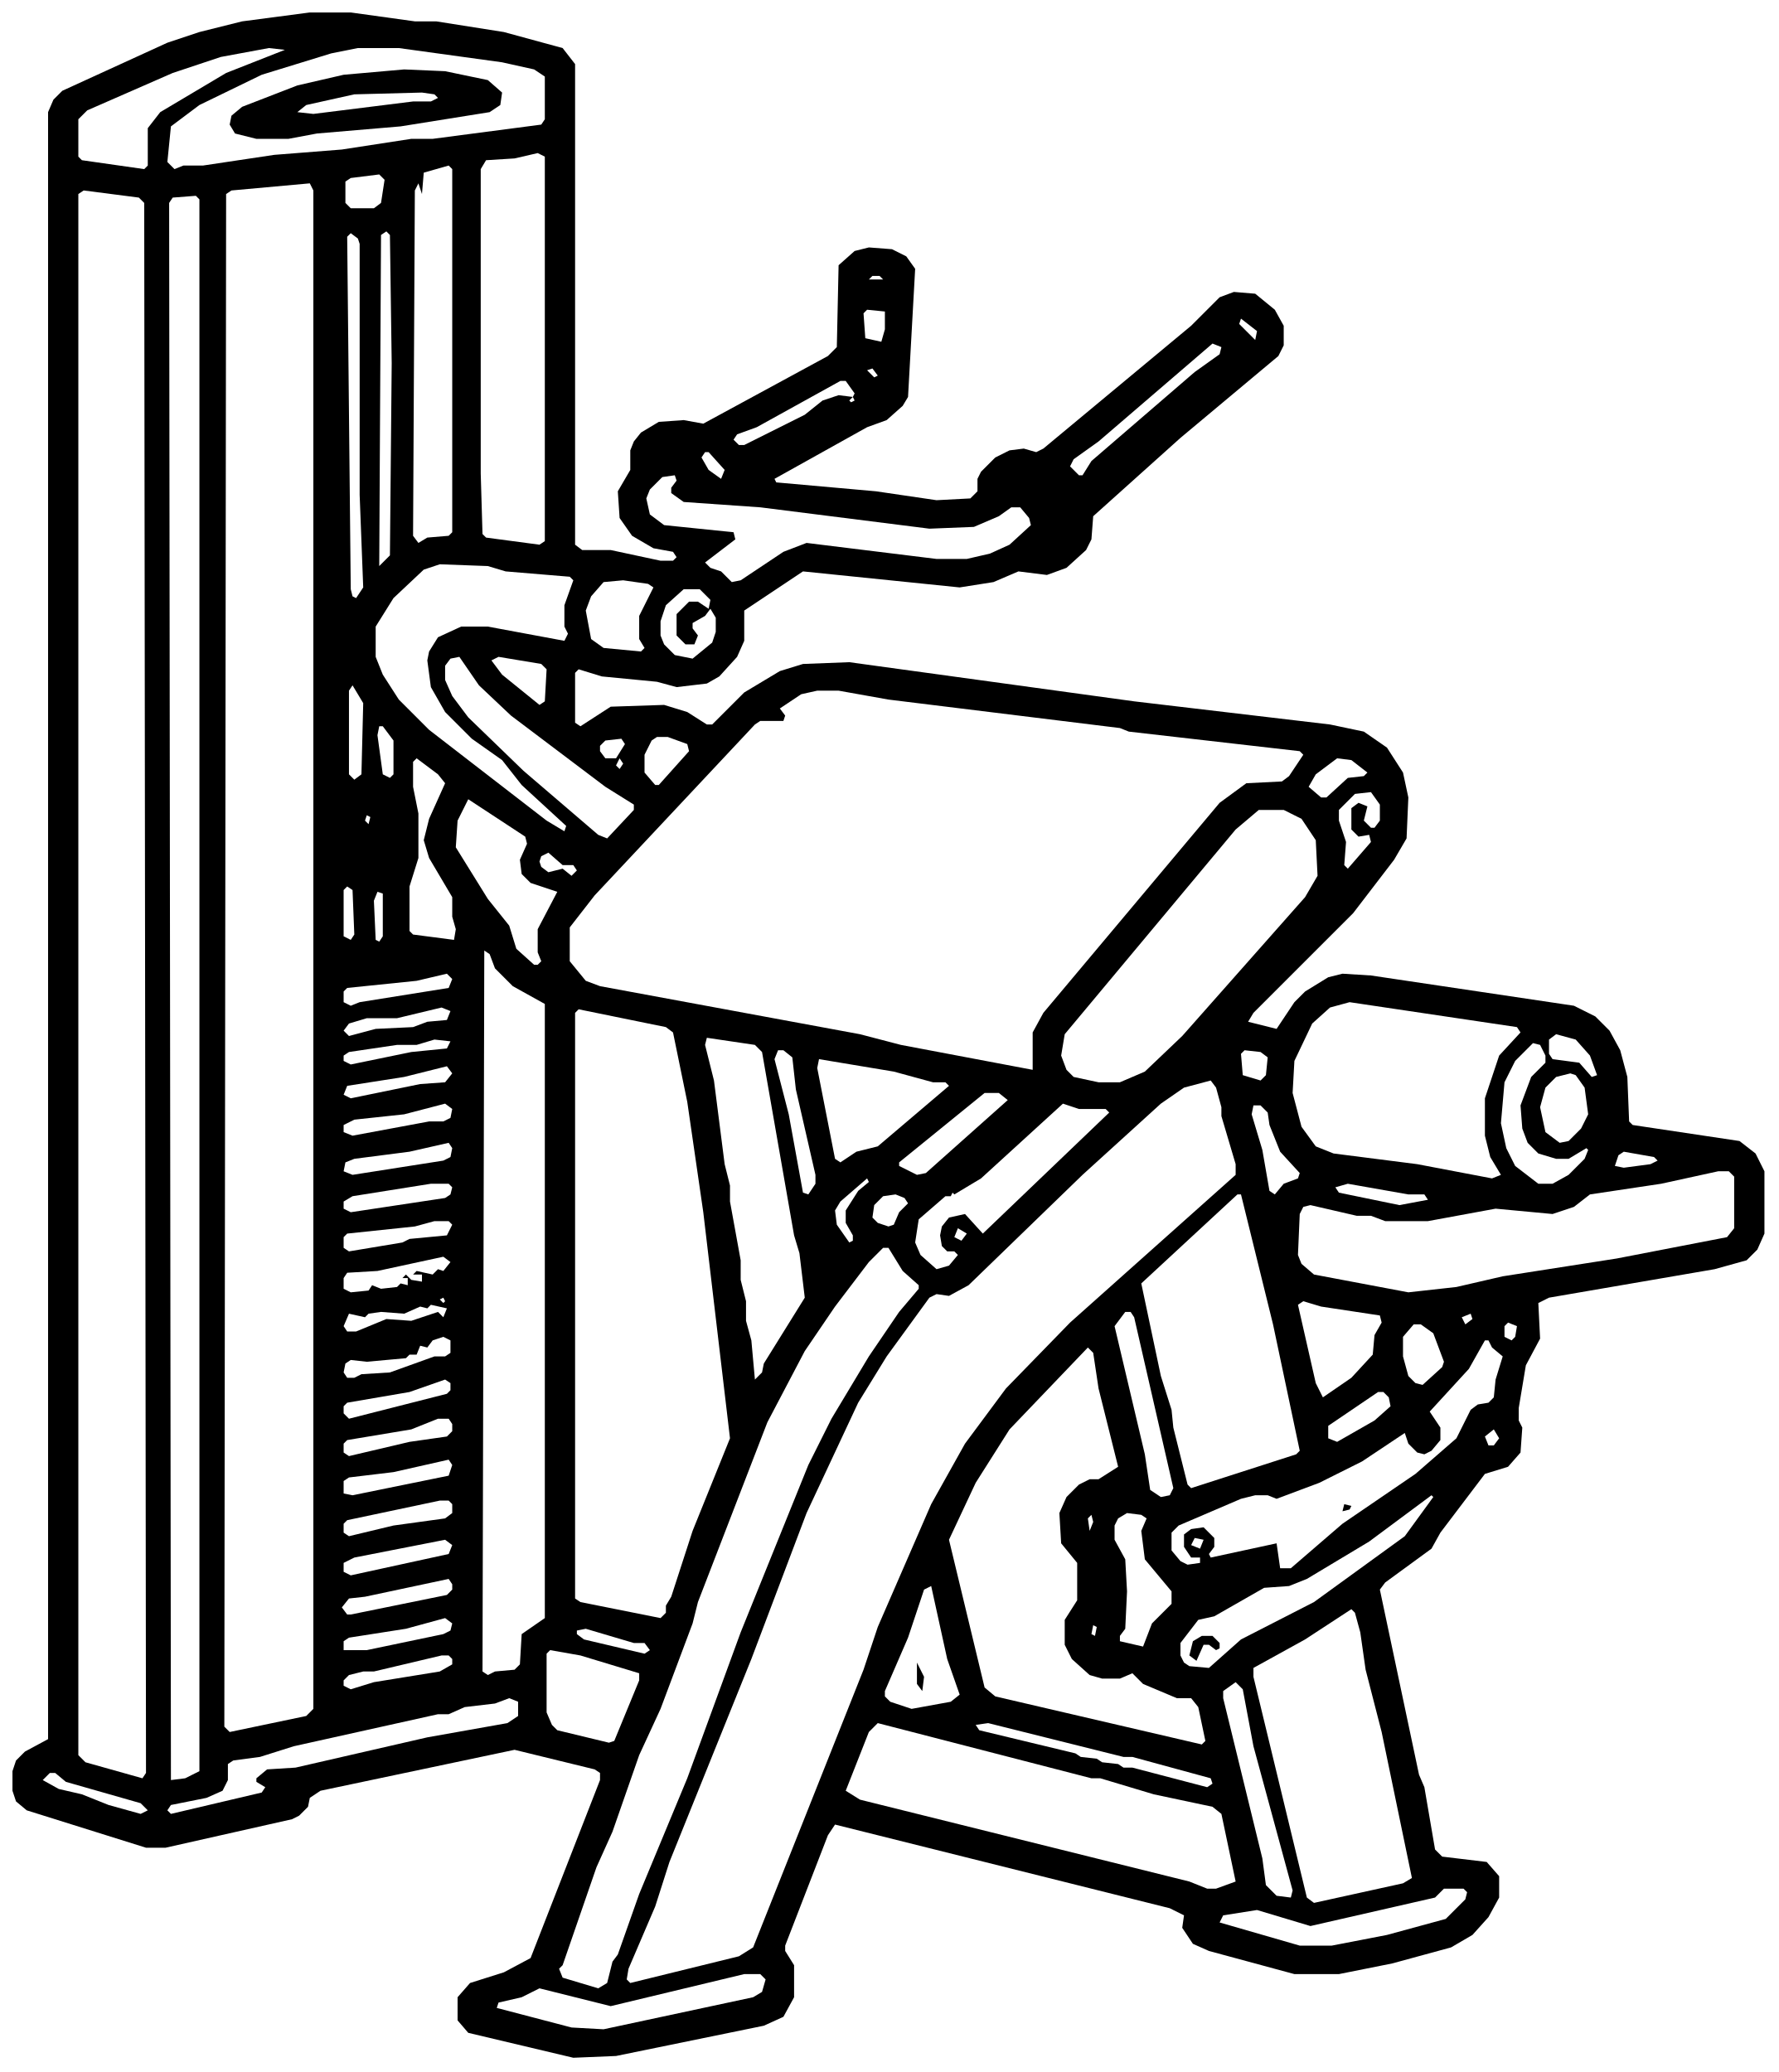
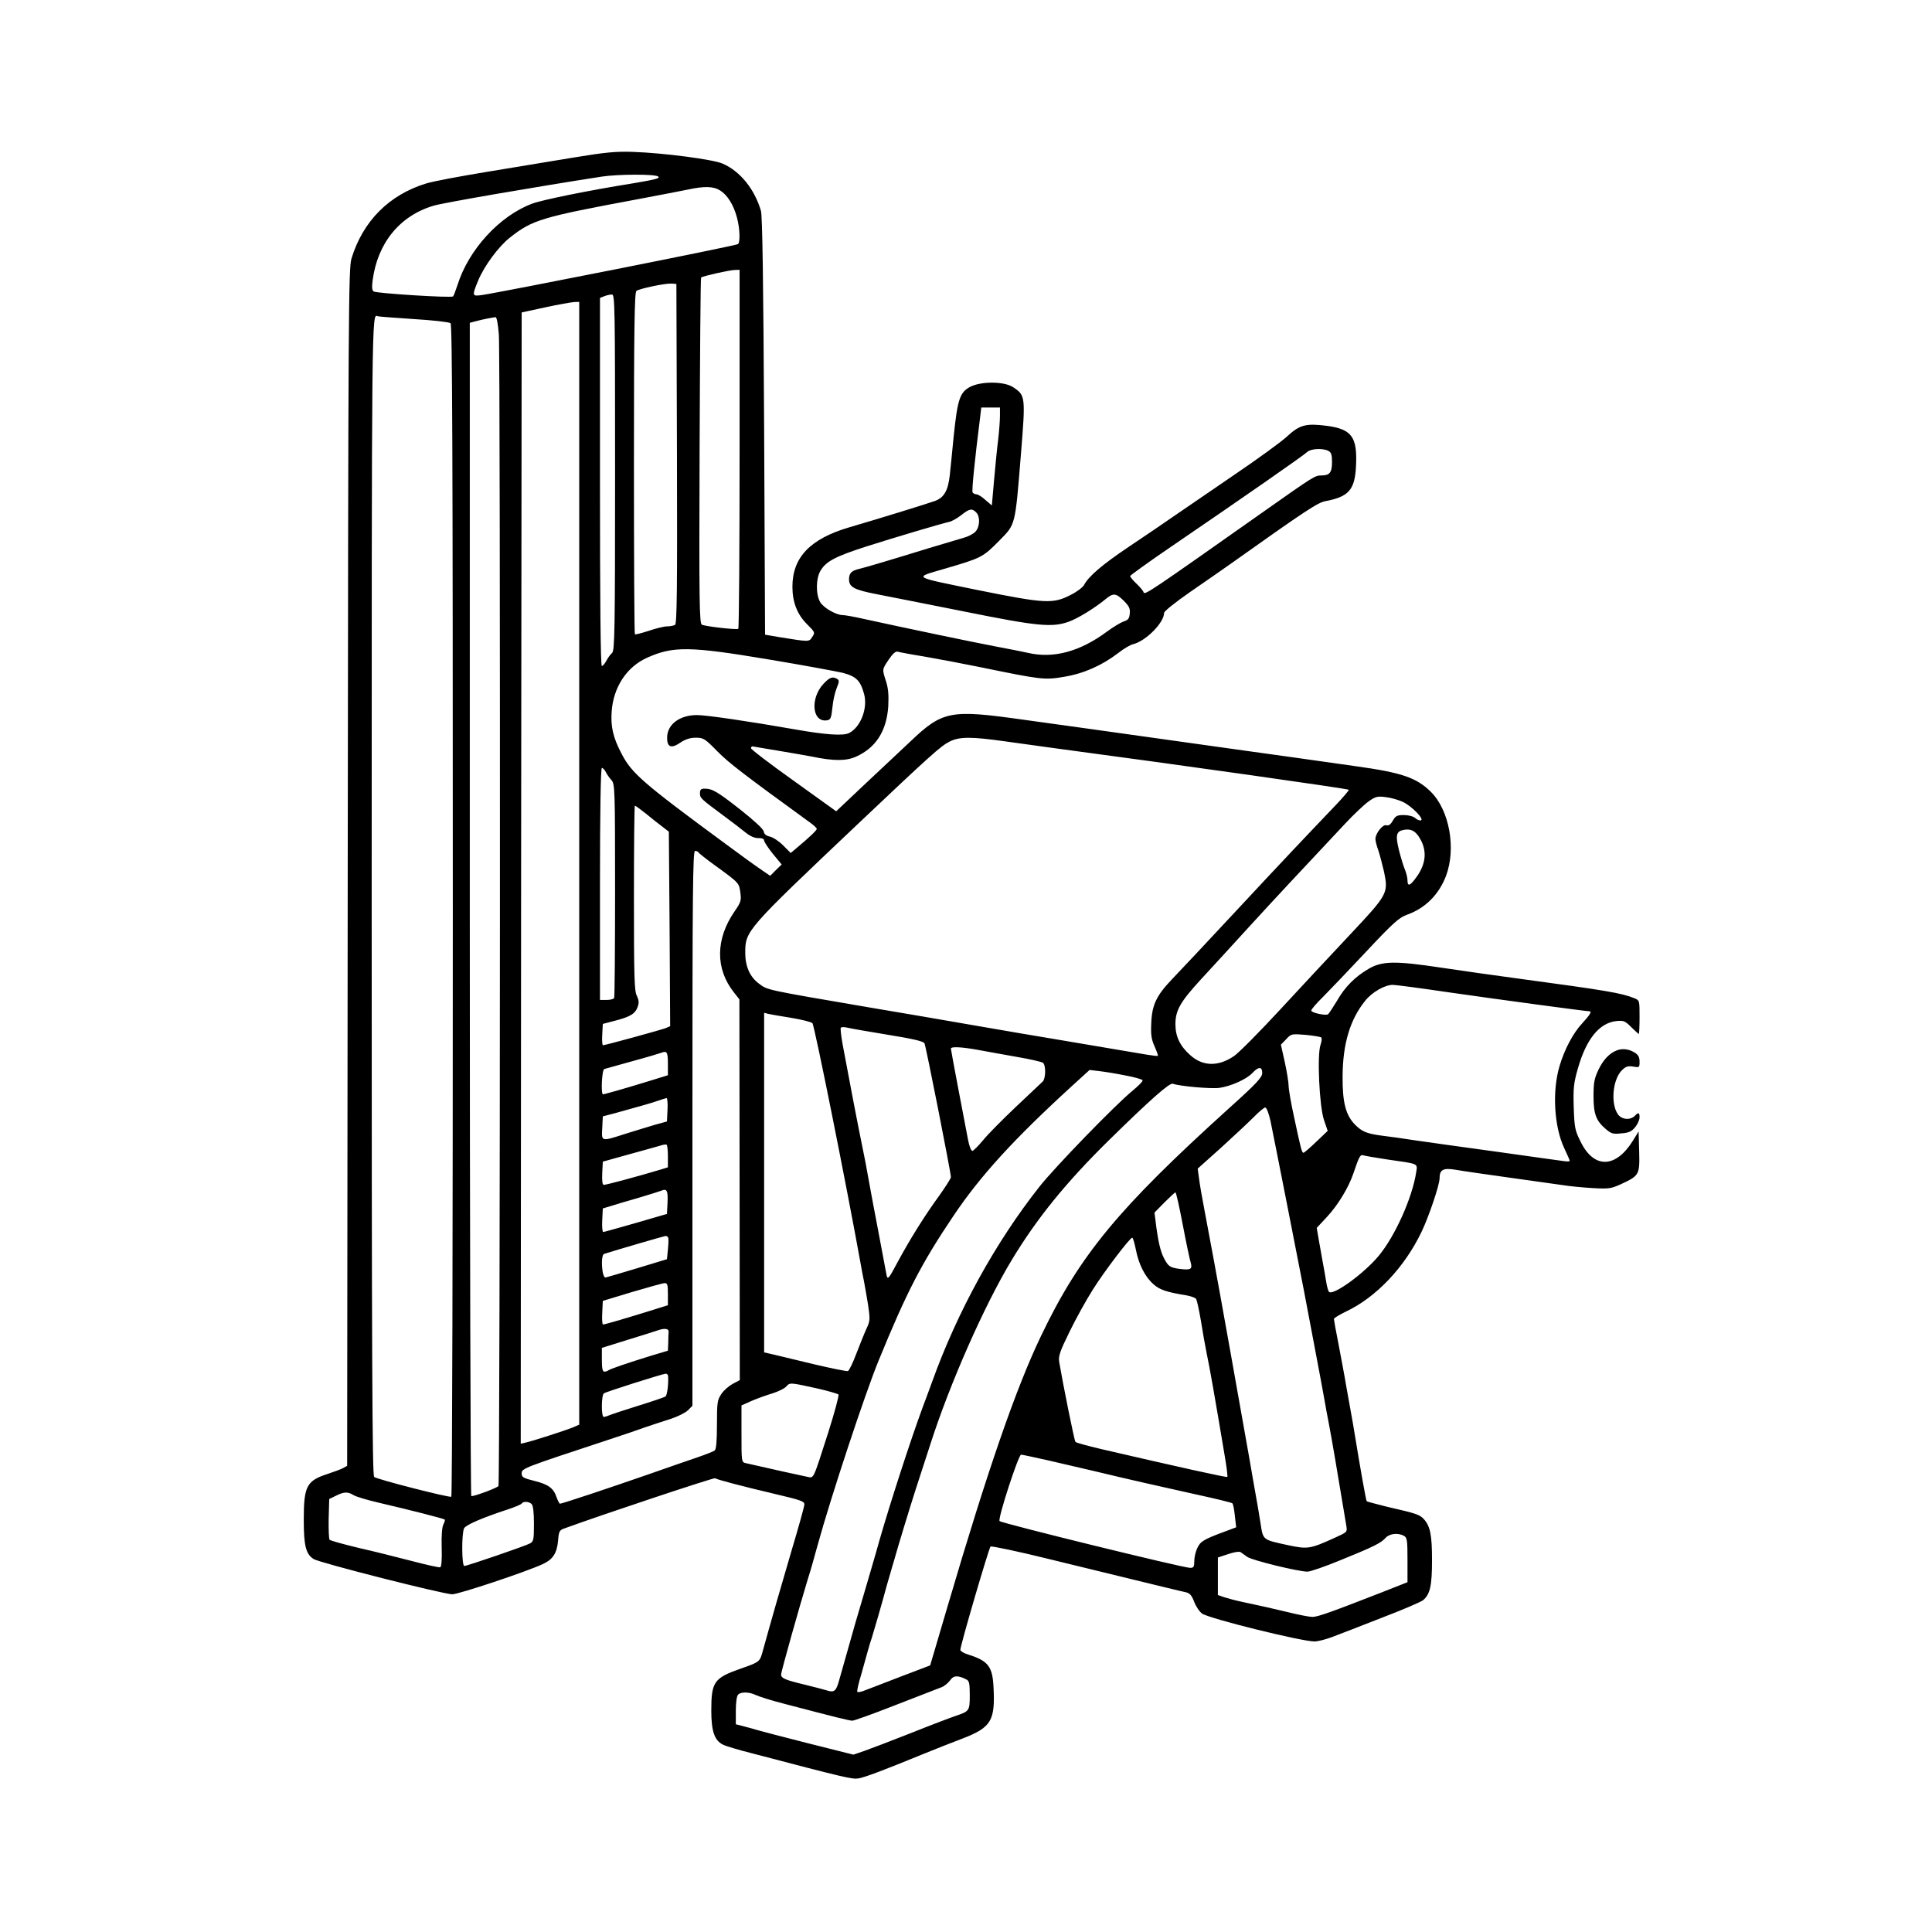
- <svg xmlns="http://www.w3.org/2000/svg" viewBox="0 0 999 1164" role="img" aria-label="Трицепс-машина">
-   <path fill="currentColor" fill-rule="evenodd" d="M35 51L30 56L27 63L27 977L14 984L9 989L7 995L7 1006L9 1012L15 1017L82 1038L93 1038L164 1022L168 1020L173 1015L174 1010L180 1006L289 983L334 994L337 996L337 1000L298 1100L283 1108L264 1114L257 1122L257 1135L263 1142L322 1156L346 1155L429 1138L440 1133L446 1122L446 1104L441 1096L441 1093L465 1031L469 1025L657 1072L665 1076L664 1083L670 1092L679 1096L727 1109L752 1109L782 1103L815 1094L827 1087L836 1077L842 1066L842 1054L835 1046L810 1043L806 1039L800 1004L797 997L775 893L778 889L804 870L809 861L834 828L847 824L854 816L855 802L853 798L853 791L857 767L865 752L864 732L870 729L963 713L981 708L987 702L991 693L991 658L986 648L977 641L917 632L915 630L914 605L910 590L904 579L896 571L884 565L770 548L754 547L746 549L733 557L727 563L717 578L701 574L704 569L760 513L783 483L790 471L791 448L788 434L779 420L766 411L747 407L637 394L477 372L451 373L438 377L418 389L400 407L397 407L386 400L373 396L343 397L326 408L323 406L323 378L325 376L338 380L369 383L380 386L397 384L404 380L414 369L418 360L418 343L451 321L539 330L558 327L572 321L588 323L599 319L610 309L613 303L614 290L663 246L718 200L721 194L721 183L716 174L705 165L693 164L685 167L669 183L586 252L582 254L575 252L567 253L559 257L551 265L549 269L549 276L545 280L526 281L492 276L436 271L435 269L487 240L498 236L507 228L510 223L514 151L509 144L501 140L488 139L480 141L471 149L470 195L465 200L395 238L384 236L370 237L360 243L356 248L354 253L354 264L347 276L348 291L355 301L367 308L378 310L380 313L378 315L371 315L343 309L327 309L323 306L323 36L316 27L283 18L245 12L233 12L197 7L174 7L136 12L112 18L94 24Z M430 1112L428 1119L423 1122L339 1140L321 1139L279 1128L280 1125L293 1122L303 1117L343 1127L418 1109L427 1109Z M824 1063L823 1067L812 1078L779 1087L748 1093L730 1093L685 1080L687 1076L706 1073L736 1082L806 1066L811 1061L822 1061Z M24 1000L28 996L31 996L37 1001L79 1013L83 1017L79 1019L61 1014L46 1008L33 1005Z M548 969L555 968L631 987L636 987L680 999L681 1002L678 1004L636 993L631 993L628 991L619 990L616 988L607 987L604 985L550 972Z M475 1006L488 973L493 968L613 999L618 999L648 1008L681 1015L686 1019L694 1057L683 1061L678 1061L668 1057L483 1011Z M291 956L291 964L285 968L240 976L166 993L150 994L144 999L144 1001L149 1004L147 1007L96 1019L94 1017L96 1014L116 1010L125 1006L128 1000L128 991L131 989L146 987L165 981L246 963L252 963L261 959L278 957L286 954Z M694 945L698 949L704 981L726 1062L725 1066L717 1065L711 1059L709 1044L687 954L687 950Z M254 932L254 935L247 939L210 945L197 949L193 947L193 944L196 941L204 939L210 939L248 930L252 930Z M309 927L326 930L359 940L359 944L345 978L342 979L313 972L310 969L307 962L307 929Z M324 916L329 915L356 923L362 923L365 927L362 929L328 921L324 918Z M614 913L616 914L615 919L613 918Z M254 912L253 916L249 918L206 927L193 927L193 922L196 920L228 915L250 909Z M759 904L761 906L764 917L767 938L776 973L793 1055L788 1058L738 1069L734 1066L704 942L704 937L733 921Z M523 891L532 932L539 952L534 956L512 960L500 956L497 953L497 950L510 920L519 893Z M515 934L515 946L518 950L519 942Z M254 890L254 893L251 896L197 907L195 907L192 903L196 898L205 897L252 887Z M254 868L252 873L197 885L193 883L193 878L199 875L250 865Z M671 864L676 865L674 870L669 868Z M613 851L614 855L612 860L611 853Z M633 850L641 851L644 853L641 860L643 876L658 894L658 901L647 912L642 925L629 922L629 919L632 915L633 894L632 876L626 865L626 857L628 853Z M254 845L254 850L250 853L221 857L196 863L193 861L193 856L195 854L247 843L252 843Z M805 841L789 863L738 900L697 921L679 937L668 936L665 934L663 930L663 923L673 910L682 908L710 892L724 891L734 887L769 866L804 840Z M685 923L681 919L675 919L670 922L668 930L672 933L676 924L679 924L683 927L685 926Z M254 823L252 829L198 840L193 839L193 832L196 830L221 827L252 820Z M839 803L842 808L839 812L836 812L834 807Z M254 800L254 804L251 807L230 810L196 818L193 816L193 811L195 809L231 803L246 797L252 797Z M780 785L781 790L772 798L751 810L746 808L746 801L774 782L777 782Z M253 777L253 781L251 783L196 797L193 794L193 790L195 788L230 782L250 775Z M611 757L614 760L617 780L628 824L617 831L612 831L606 834L599 841L595 850L596 867L605 878L605 899L598 910L598 924L602 932L612 941L619 943L629 943L636 940L642 946L661 954L669 954L673 959L677 978L675 980L559 953L553 948L533 865L548 833L567 803Z M844 762L840 775L839 785L836 788L830 789L826 792L818 808L795 828L754 856L725 881L719 881L717 867L680 875L679 873L682 869L682 864L676 858L669 859L665 862L665 869L669 875L674 875L674 878L667 879L663 877L658 871L658 861L662 857L697 842L705 840L712 840L717 842L741 833L765 821L789 805L791 811L796 816L800 817L804 815L809 809L809 802L803 793L825 769L834 753L836 753L838 757Z M754 849L758 848L759 846L755 845Z M253 753L253 760L250 762L244 762L219 771L203 772L199 774L195 774L193 771L194 766L197 764L206 765L228 763L230 761L234 761L236 756L240 757L243 753L249 751Z M794 744L798 744L805 749L811 765L810 768L799 778L795 777L791 773L788 762L788 751Z M847 743L852 745L851 751L849 753L845 751L845 745Z M826 738L827 741L823 744L821 740Z M632 737L635 737L637 740L659 836L657 840L652 841L646 837L643 817L626 745Z M251 735L249 740L246 737L231 742L217 741L200 748L195 748L193 745L196 738L205 740L207 738L214 737L227 738L236 734L240 735L242 733Z M775 739L776 743L772 750L771 761L759 774L743 785L739 777L729 733L732 731L742 734Z M247 730L249 729L250 731L249 732Z M253 709L249 714L246 713L243 716L234 714L232 716L237 716L237 720L231 719L228 716L226 718L220 718L229 718L229 722L225 721L223 723L214 724L209 722L207 725L197 726L193 724L193 718L195 715L212 714L249 706Z M499 701L507 714L516 722L516 724L505 737L488 762L467 797L454 823L416 917L386 999L359 1064L347 1098L344 1102L341 1114L336 1117L316 1111L314 1106L316 1104L335 1049L344 1029L359 986L371 960L389 912L392 900L431 799L452 759L469 734L488 709L496 701Z M538 690L543 693L540 697L536 695Z M254 688L251 694L230 696L226 698L196 703L193 701L193 695L195 693L233 689L244 686L252 686Z M697 671L715 744L730 815L728 817L669 836L667 834L659 802L658 792L652 773L641 721L695 671Z M503 671L508 673L510 676L505 681L502 688L499 689L493 687L490 684L491 677L496 672Z M750 667L757 665L791 671L800 671L802 674L786 677L752 670Z M254 667L253 671L250 673L197 681L193 679L193 675L198 672L242 665L252 665Z M487 662L488 664L482 669L475 680L475 687L479 694L479 697L477 698L470 688L469 680L472 675Z M974 661L974 690L970 695L908 707L844 717L818 723L791 726L738 716L731 710L729 705L730 682L732 678L736 677L762 683L770 683L778 686L802 686L840 679L872 682L884 678L893 671L933 665L965 658L971 658Z M907 655L909 649L912 647L929 650L931 652L927 654L912 656Z M254 645L253 650L249 652L198 660L193 658L194 653L199 651L230 647L252 642Z M704 621L708 621L712 625L713 632L719 647L730 659L729 662L721 665L716 671L713 669L709 646L703 626Z M623 625L552 693L542 682L533 684L529 689L528 694L529 700L532 703L536 703L538 705L533 711L526 713L517 705L514 698L516 685L531 672L534 672L535 670L536 671L551 662L597 620L606 623L621 623Z M254 623L253 628L249 630L241 630L198 638L193 636L193 632L199 629L227 626L250 620Z M566 618L520 659L515 660L505 655L505 653L553 614L561 614Z M680 607L683 611L686 622L686 627L694 654L694 660L601 743L565 780L542 811L523 845L493 914L485 938L423 1094L415 1099L354 1114L352 1112L353 1106L368 1071L376 1046L422 932L453 850L482 788L498 762L522 729L526 727L533 728L544 722L608 660L652 620L665 611Z M882 603L885 604L890 611L892 626L888 634L881 641L876 642L868 636L865 622L868 611L874 605Z M254 603L250 608L236 609L197 617L193 615L195 610L227 605L251 599Z M469 651L459 600L460 595L502 602L524 608L531 608L533 610L493 644L481 647L472 653Z M699 590L708 591L712 594L711 604L708 607L698 604L697 592Z M437 590L440 590L445 594L447 612L458 660L458 665L454 671L451 670L443 626L435 595Z M861 586L865 587L868 593L868 597L860 605L854 621L855 634L858 642L864 648L874 651L881 651L891 645L892 646L890 651L881 660L872 665L864 665L851 655L846 645L843 631L845 608L851 596Z M253 585L251 589L231 591L197 598L193 596L193 593L196 591L223 587L234 587L244 584Z M397 583L424 587L428 591L446 694L449 704L452 729L429 766L428 771L424 775L422 753L419 742L419 731L416 719L416 708L410 675L410 666L407 654L401 607L396 587Z M870 584L874 581L885 584L893 593L897 604L894 605L887 597L872 595L870 592Z M325 567L374 577L378 580L386 619L395 681L410 808L389 860L377 897L374 902L374 906L371 909L326 900L323 898L323 569Z M253 568L251 573L240 574L232 577L211 578L196 582L193 579L196 575L206 572L223 572L248 566Z M737 575L747 566L758 563L852 577L854 580L842 593L834 617L834 638L837 650L843 660L838 662L796 654L749 648L739 644L731 633L726 614L727 596Z M254 550L252 555L202 563L197 565L193 563L193 557L195 555L234 551L251 547Z M272 534L275 536L278 544L288 554L306 564L306 909L293 918L292 935L289 938L278 939L274 941L271 939Z M212 501L215 502L215 526L213 529L211 528L210 506Z M195 498L198 500L199 525L197 528L193 526L193 500Z M303 484L304 481L308 479L316 486L322 486L324 489L321 492L316 488L308 490L304 487Z M206 458L208 459L207 463L205 461Z M731 460L739 472L740 492L733 504L664 582L643 602L629 608L617 608L603 605L599 601L596 593L598 581L694 466L707 455L721 455Z M263 449L295 470L296 474L292 483L293 491L298 496L313 501L302 522L302 535L304 540L302 542L300 542L290 533L286 520L274 505L256 476L257 461Z M770 445L775 452L775 461L772 465L770 465L766 461L768 453L763 451L759 454L759 466L763 470L769 469L770 473L757 488L755 486L756 473L752 461L752 455L761 446Z M768 434L766 436L757 437L745 448L742 448L735 442L739 435L751 426L759 427Z M348 426L350 429L348 432L346 430Z M234 426L246 435L250 440L241 460L238 472L241 482L254 504L254 515L256 522L255 528L232 525L230 523L230 498L235 482L235 457L232 442L232 428Z M349 415L351 418L346 426L340 426L337 422L337 419L340 416Z M386 418L387 422L370 441L368 441L362 434L362 424L366 416L369 414L375 414Z M213 408L215 408L221 416L221 435L219 437L215 435L212 413Z M320 540L320 521L334 503L424 407L427 405L440 405L441 402L438 398L450 390L459 388L471 388L499 393L629 409L634 411L730 422L732 424L724 436L720 439L700 440L685 451L586 569L580 580L580 601L506 587L483 581L337 554L329 551Z M198 385L204 395L203 435L199 438L196 435L196 388Z M276 371L280 369L304 373L307 376L306 394L303 396L282 379Z M253 370L258 369L269 385L287 402L340 442L356 452L356 455L341 471L336 469L294 433L263 403L254 391L250 382L250 374Z M384 331L393 331L399 337L398 342L392 338L387 338L380 345L380 357L385 362L390 362L392 357L389 353L389 350L396 346L399 342L402 347L402 355L400 361L389 370L379 368L373 362L371 357L371 349L374 340Z M339 327L350 326L364 328L367 330L359 346L359 359L362 364L360 366L339 364L332 359L329 343L332 335Z M238 320L247 317L274 318L284 321L320 324L322 326L317 340L317 352L319 356L317 360L274 352L259 352L246 358L241 366L240 371L242 386L250 400L265 415L282 427L293 441L318 464L317 467L307 461L241 410L224 393L215 379L211 369L211 352L221 336Z M363 280L365 275L372 268L379 267L380 270L377 274L377 277L384 282L427 285L522 297L547 296L561 290L568 285L573 285L578 291L579 295L567 306L556 311L543 314L526 314L453 305L440 310L416 326L411 327L405 321L399 319L396 316L413 303L412 299L373 295L365 289Z M396 254L398 254L407 264L405 269L398 264L394 257Z M479 223L480 225L478 226L477 225Z M480 221L479 223L471 222L462 225L452 233L418 250L415 250L412 247L414 244L425 240L472 214L475 214Z M487 208L490 207L493 211L491 212Z M686 195L685 199L671 209L613 259L608 267L606 267L601 262L603 258L617 248L681 193Z M697 179L706 186L705 191L696 182Z M487 174L497 175L497 185L495 192L486 190L485 176Z M488 157L490 155L494 155L496 157Z M197 131L201 134L202 137L202 278L204 330L200 336L198 335L197 331L195 133Z M217 130L219 132L220 204L219 312L213 318L214 132Z M110 110L112 112L112 995L104 999L96 1000L95 114L97 111Z M47 107L78 111L81 114L82 996L80 999L48 990L44 986L44 109Z M174 103L176 107L176 960L172 964L129 973L126 970L127 109L130 107Z M213 98L216 101L214 114L210 117L197 117L194 114L194 102L197 100Z M252 93L254 95L254 299L252 301L240 302L235 305L232 301L233 107L235 103L237 109L238 97Z M302 86L306 88L306 304L303 306L273 302L271 300L270 266L270 95L273 90L289 89Z M306 43L306 67L304 70L243 78L231 78L192 84L154 87L114 93L103 93L98 95L94 91L96 71L112 59L147 42L186 30L201 27L224 27L282 35L300 39Z M282 52L274 45L250 40L227 39L193 42L167 48L136 60L130 65L129 70L132 75L144 78L162 78L178 75L225 71L275 63L281 59Z M246 55L242 57L232 57L176 64L167 63L172 59L199 53L237 52L244 53Z M160 28L127 41L90 63L83 72L83 93L81 95L46 90L44 88L44 67L49 62L97 41L124 32L151 27Z" />
+ <svg xmlns="http://www.w3.org/2000/svg" viewBox="0 0 1024 1024">
+   <g transform="translate(0,1024) scale(0.1,-0.1)" fill="currentColor" stroke="none">
+     <path d="M3040 9405 c-113 -19 -320 -53 -460 -76 -140 -23 -284 -50 -320 -61 -197 -60 -336 -199 -397 -398 -16 -51 -17 -275 -20 -3227 l-3 -3172 -21 -12 c-11 -6 -49 -20 -82 -31 -112 -36 -127 -65 -127 -243 0 -137 11 -182 52 -208 30 -20 689 -187 735 -187 35 0 394 120 480 160 54 25 75 58 81 125 4 50 7 55 36 65 209 76 789 269 796 265 13 -8 138 -41 320 -84 137 -32 155 -39 153 -56 0 -11 -31 -121 -68 -245 -56 -190 -103 -353 -155 -541 -13 -46 -18 -50 -114 -83 -142 -50 -156 -70 -156 -223 0 -109 17 -158 62 -180 13 -7 82 -28 154 -46 499 -131 530 -138 564 -133 32 5 138 45 340 128 106 43 105 42 213 84 150 58 172 94 163 269 -5 112 -28 142 -133 175 -24 7 -43 19 -43 25 0 24 150 536 160 548 4 4 148 -26 321 -69 590 -144 684 -167 713 -173 22 -5 32 -16 45 -50 9 -24 28 -53 42 -63 34 -26 527 -148 596 -148 18 0 61 11 95 24 35 13 153 59 263 102 110 42 208 84 218 93 37 31 47 78 47 211 0 133 -9 180 -43 218 -22 24 -38 30 -196 66 -56 14 -105 27 -107 29 -4 3 -34 174 -64 357 -5 30 -13 80 -19 110 -5 30 -17 96 -26 145 -8 50 -27 147 -40 218 -14 70 -25 131 -25 136 0 5 28 22 63 39 161 76 311 234 402 424 39 82 95 248 95 282 0 47 19 57 85 46 33 -6 159 -24 280 -41 121 -17 249 -35 285 -40 36 -6 108 -13 160 -16 87 -5 99 -3 150 20 99 46 101 50 98 173 l-3 107 -31 -50 c-91 -146 -206 -148 -276 -5 -31 62 -33 75 -37 184 -3 103 0 128 23 208 44 153 113 238 202 248 40 4 47 1 80 -32 20 -20 38 -36 40 -36 2 0 4 40 4 89 0 87 0 89 -27 100 -69 28 -146 41 -628 106 -104 14 -282 39 -395 56 -245 37 -314 36 -386 -6 -72 -42 -126 -96 -168 -170 -22 -36 -43 -68 -47 -71 -14 -8 -89 8 -89 20 0 6 27 38 61 71 33 33 136 141 229 240 145 155 176 182 218 197 96 34 168 106 206 205 55 146 18 349 -80 446 -76 75 -153 102 -399 136 -82 12 -229 32 -325 46 -96 13 -402 56 -680 95 -278 39 -620 87 -760 106 -384 54 -424 47 -597 -118 -54 -51 -165 -155 -245 -230 l-146 -138 -227 163 c-125 89 -227 167 -225 172 1 6 5 9 9 9 3 -1 65 -11 136 -23 72 -12 152 -26 178 -31 115 -24 181 -24 233 -1 106 47 163 136 172 267 3 61 0 96 -12 133 -21 65 -21 62 15 116 21 31 36 44 47 41 10 -3 73 -15 142 -26 69 -12 202 -37 295 -56 326 -67 341 -69 446 -51 103 17 200 60 286 126 29 23 65 44 80 47 67 17 163 114 163 166 0 8 61 57 136 109 75 52 171 118 213 148 401 285 466 328 507 335 122 23 155 60 161 184 8 155 -21 197 -154 215 -111 14 -144 6 -211 -56 -31 -29 -158 -121 -282 -205 -124 -85 -268 -183 -320 -219 -52 -36 -160 -110 -240 -163 -141 -95 -210 -155 -234 -200 -6 -12 -37 -36 -69 -52 -96 -50 -135 -48 -497 25 -351 72 -339 64 -175 112 198 58 203 60 292 150 86 88 83 73 114 456 25 308 24 313 -40 356 -48 33 -175 33 -232 1 -52 -29 -64 -67 -84 -258 -8 -85 -18 -179 -21 -209 -9 -81 -30 -118 -78 -136 -45 -16 -274 -87 -455 -140 -207 -61 -301 -159 -301 -315 0 -81 25 -146 77 -198 43 -43 44 -44 28 -68 -18 -27 -12 -27 -180 0 l-70 12 -5 1104 c-4 767 -9 1117 -17 1143 -34 115 -109 208 -201 249 -50 23 -311 57 -477 63 -91 3 -145 -2 -315 -30z m449 -101 c10 -9 -12 -15 -130 -35 -238 -38 -489 -89 -540 -109 -172 -65 -335 -243 -394 -430 -10 -30 -20 -58 -24 -61 -8 -9 -404 16 -420 26 -9 5 -11 22 -6 59 26 198 144 343 324 396 55 16 524 97 891 154 85 13 286 14 299 0z m327 -73 c39 -24 72 -76 90 -144 16 -59 18 -133 5 -141 -14 -9 -1254 -255 -1358 -270 -51 -7 -52 -4 -19 76 32 78 108 181 169 229 119 94 166 108 682 204 110 21 227 43 260 50 87 19 136 18 171 -4z m104 -1370 c0 -523 -3 -952 -7 -954 -11 -6 -175 13 -193 22 -13 7 -15 118 -12 922 2 503 5 916 8 918 6 7 148 39 177 40 l27 1 0 -949z m-332 -25 c2 -713 0 -901 -10 -908 -7 -4 -26 -8 -43 -8 -16 0 -60 -11 -98 -24 -37 -12 -69 -20 -72 -18 -3 3 -5 411 -5 907 0 710 3 905 13 913 15 12 152 41 187 39 l25 -2 3 -899z m-328 -100 c0 -844 -2 -945 -16 -957 -8 -7 -22 -25 -30 -41 -8 -15 -19 -28 -24 -28 -7 0 -10 349 -10 975 l0 976 23 9 c12 5 30 9 40 9 16 1 17 -50 17 -943z m-190 -2072 l0 -2975 -37 -16 c-40 -16 -213 -72 -251 -80 l-22 -5 2 2998 3 2998 125 27 c69 15 137 27 153 28 l27 1 0 -2976z m-879 2885 c101 -6 190 -16 197 -22 9 -7 12 -642 12 -3113 0 -1706 -3 -3105 -8 -3107 -10 -6 -394 92 -409 105 -10 8 -13 636 -13 3078 0 3090 0 3091 31 3074 3 -2 89 -8 190 -15z m453 -81 c9 -127 7 -6090 -2 -6104 -6 -10 -124 -54 -144 -54 -4 0 -8 1399 -8 3110 l0 3109 38 10 c34 9 71 16 98 20 7 0 13 -33 18 -91z m2656 -431 c0 -24 -4 -79 -9 -123 -6 -43 -15 -141 -22 -216 l-12 -137 -34 29 c-18 17 -40 30 -48 30 -7 0 -17 5 -20 10 -5 9 10 161 41 408 l5 42 50 0 49 0 0 -43z m1741 -187 c15 -8 19 -21 19 -58 0 -56 -12 -72 -56 -72 -34 0 -39 -3 -300 -187 -617 -435 -637 -449 -643 -432 -2 8 -19 28 -38 46 -18 17 -33 35 -33 40 1 4 99 75 218 156 387 264 703 484 720 501 18 18 83 22 113 6z m-1867 -326 c22 -22 20 -76 -4 -102 -11 -12 -39 -26 -61 -32 -23 -7 -108 -32 -188 -56 -191 -59 -329 -100 -366 -109 -41 -9 -55 -23 -55 -55 0 -42 26 -56 150 -80 63 -12 273 -54 465 -92 382 -77 462 -85 550 -53 48 17 139 73 198 122 38 31 53 29 94 -12 27 -27 34 -41 31 -67 -2 -26 -9 -35 -33 -42 -16 -6 -56 -30 -87 -53 -144 -107 -285 -145 -421 -113 -23 5 -100 21 -172 34 -121 23 -475 97 -694 145 -52 12 -104 21 -115 21 -34 0 -101 38 -119 69 -24 41 -23 127 3 168 29 48 79 74 240 126 151 48 396 121 441 131 14 3 43 19 64 36 43 34 57 37 79 14z m-1101 -779 c181 -30 358 -63 393 -71 72 -19 94 -40 114 -113 20 -75 -18 -174 -79 -206 -31 -16 -123 -10 -287 19 -245 43 -470 76 -520 76 -90 0 -156 -48 -158 -116 -2 -54 21 -64 70 -30 27 18 52 26 82 26 41 0 48 -5 115 -73 61 -62 144 -125 484 -372 23 -16 42 -33 42 -38 1 -7 -40 -46 -106 -101 l-32 -27 -41 41 c-22 22 -54 43 -70 46 -19 4 -30 13 -32 27 -2 13 -50 57 -123 115 -124 97 -149 112 -191 112 -19 0 -24 -5 -24 -25 0 -25 3 -28 134 -125 38 -28 86 -65 107 -82 25 -20 49 -31 69 -30 19 0 30 -4 30 -13 0 -7 21 -39 46 -70 l47 -57 -31 -30 -30 -30 -48 33 c-27 18 -110 78 -184 133 -443 326 -502 377 -556 482 -44 83 -58 143 -52 223 9 129 80 237 188 285 138 62 225 61 643 -9z m1259 -435 c79 -11 193 -27 253 -35 697 -93 1558 -215 1564 -221 2 -2 -29 -39 -70 -82 -169 -177 -278 -292 -534 -567 -148 -159 -298 -319 -333 -355 -82 -86 -106 -135 -110 -231 -3 -62 0 -86 17 -124 12 -27 20 -50 18 -51 -2 -2 -28 1 -58 6 -81 14 -210 35 -444 75 -115 19 -327 55 -470 80 -143 25 -393 68 -555 95 -562 96 -541 92 -588 127 -48 36 -72 91 -72 163 0 117 4 121 595 681 390 369 441 415 489 439 53 26 114 26 298 0z m-2121 -162 c6 -13 20 -32 30 -43 18 -20 19 -50 19 -583 0 -310 -2 -567 -5 -572 -4 -6 -22 -10 -41 -10 l-34 0 0 615 c0 388 4 615 10 615 5 0 15 -10 21 -22z m4226 -159 c47 -23 113 -91 94 -97 -7 -2 -20 3 -30 12 -10 9 -35 16 -60 16 -36 0 -44 -4 -59 -30 -11 -20 -23 -28 -34 -24 -19 6 -58 -43 -58 -73 0 -10 7 -38 16 -62 8 -24 21 -75 30 -113 23 -112 19 -119 -179 -330 -95 -101 -262 -280 -371 -398 -109 -118 -219 -229 -245 -247 -83 -57 -166 -56 -233 5 -54 48 -78 99 -78 163 0 74 25 118 136 239 54 58 167 182 252 275 141 154 264 286 512 550 46 49 103 103 125 118 35 25 46 28 90 22 28 -3 69 -15 92 -26z m-4014 -61 c29 -24 68 -55 87 -69 l35 -27 4 -516 3 -515 -23 -10 c-26 -10 -321 -91 -333 -91 -4 0 -6 25 -4 56 l3 57 65 17 c81 21 107 37 120 74 8 22 6 36 -5 59 -13 25 -15 104 -15 519 0 268 2 488 5 488 3 0 29 -19 58 -42z m4104 -134 c36 -62 31 -127 -12 -192 -39 -57 -55 -65 -55 -28 0 13 -6 39 -14 58 -8 18 -22 66 -32 105 -19 79 -13 98 29 105 37 6 61 -7 84 -48z m-3825 -72 c2 -4 43 -37 92 -72 125 -91 123 -90 130 -141 6 -41 3 -51 -31 -100 -101 -147 -102 -304 -3 -429 l29 -37 1 -1009 1 -1009 -38 -20 c-20 -11 -48 -35 -60 -54 -21 -31 -23 -45 -23 -161 0 -90 -4 -131 -12 -138 -7 -5 -47 -21 -88 -35 -41 -14 -160 -55 -265 -92 -204 -71 -456 -155 -467 -155 -3 0 -11 15 -18 34 -16 48 -42 68 -118 87 -59 15 -67 19 -67 40 0 26 11 30 445 173 80 26 177 59 215 73 39 13 99 33 134 44 35 12 74 31 87 44 l24 24 0 1471 c0 1262 2 1470 14 1470 8 0 16 -4 18 -8z m3980 -742 c236 -34 724 -100 742 -100 15 0 3 -19 -38 -64 -48 -51 -94 -138 -120 -226 -40 -133 -29 -322 25 -436 16 -34 29 -64 29 -67 0 -3 -15 -4 -32 -1 -18 2 -179 25 -358 50 -179 24 -372 52 -430 60 -58 9 -134 20 -170 24 -85 11 -110 21 -148 59 -49 50 -67 117 -66 256 1 174 40 302 120 401 37 46 104 84 146 84 16 0 151 -18 300 -40z m-3487 -135 c55 -9 105 -22 111 -28 11 -12 182 -866 255 -1272 6 -33 14 -78 19 -100 4 -22 14 -77 21 -121 11 -76 11 -85 -8 -125 -11 -24 -35 -84 -54 -133 -18 -48 -38 -90 -45 -93 -6 -2 -85 14 -175 35 -90 22 -188 45 -216 52 l-53 12 0 900 0 900 23 -6 c12 -3 67 -12 122 -21z m508 -89 c136 -22 192 -35 197 -46 8 -16 140 -686 140 -709 0 -7 -29 -52 -63 -100 -72 -98 -154 -229 -217 -346 -54 -101 -56 -103 -63 -63 -3 18 -22 119 -42 223 -20 105 -41 215 -46 245 -18 100 -26 144 -42 220 -16 76 -74 378 -101 525 -8 44 -12 83 -10 87 3 5 17 5 31 2 15 -4 112 -21 216 -38z m2300 -15 c4 -4 2 -22 -4 -39 -19 -54 -6 -325 18 -397 l20 -59 -61 -58 c-33 -32 -64 -58 -67 -58 -9 0 -14 20 -49 184 -17 76 -30 153 -30 170 0 18 -9 74 -20 125 l-21 94 28 29 c27 29 29 29 103 23 41 -4 78 -10 83 -14z m-1823 -65 c41 -8 134 -24 205 -37 72 -12 136 -27 143 -32 16 -13 15 -82 -1 -99 -8 -7 -72 -68 -143 -135 -71 -67 -149 -146 -174 -177 -25 -30 -50 -55 -56 -56 -7 0 -17 26 -23 58 -6 31 -29 151 -51 267 -22 115 -40 213 -40 217 0 12 56 9 140 -6z m-1640 -76 l0 -59 -97 -30 c-130 -40 -239 -71 -247 -71 -12 0 -6 131 7 134 6 2 73 20 147 41 74 20 144 41 155 45 30 12 35 4 35 -60z m3150 -47 c0 -23 -29 -55 -177 -188 -586 -530 -790 -777 -995 -1205 -133 -277 -283 -711 -493 -1425 -26 -88 -58 -196 -71 -241 l-24 -81 -163 -62 c-89 -35 -175 -67 -190 -73 -15 -6 -30 -8 -33 -5 -3 3 6 45 21 93 14 49 30 107 36 129 6 22 15 51 20 65 7 22 54 182 80 280 6 19 14 49 19 65 5 17 13 46 19 65 20 72 80 269 114 375 20 61 55 169 78 240 103 321 285 734 431 976 134 222 288 412 517 637 217 213 320 304 337 298 34 -13 202 -28 247 -22 62 9 145 46 176 80 32 34 51 33 51 -1z m-726 -13 c50 -9 91 -21 92 -26 2 -5 -22 -29 -52 -54 -90 -73 -414 -407 -495 -510 -233 -295 -435 -662 -569 -1035 -10 -27 -32 -88 -50 -135 -64 -173 -174 -513 -229 -705 -21 -77 -60 -207 -84 -290 -25 -82 -61 -208 -81 -280 -20 -71 -42 -149 -49 -173 -15 -55 -26 -64 -63 -52 -16 5 -69 19 -119 31 -104 25 -125 34 -125 54 0 14 96 356 140 500 22 70 25 83 54 187 68 248 251 802 323 977 148 362 227 515 396 766 143 213 320 407 632 692 l90 82 50 -6 c28 -3 90 -13 139 -23z m-2426 -182 l-3 -62 -65 -18 c-36 -11 -107 -32 -157 -48 -128 -41 -125 -42 -121 31 l3 62 65 17 c162 45 187 52 225 65 22 8 44 14 48 15 4 0 7 -28 5 -62z m3196 -60 c15 -71 157 -793 176 -893 5 -27 30 -158 55 -290 25 -132 50 -265 55 -295 5 -30 16 -89 24 -130 12 -61 44 -248 92 -538 5 -32 4 -33 -58 -61 -134 -61 -146 -63 -250 -41 -138 30 -133 26 -147 117 -7 43 -18 112 -26 153 -7 41 -23 129 -34 195 -34 194 -169 951 -191 1065 -11 58 -31 164 -44 235 -14 72 -28 153 -31 180 l-7 51 124 111 c67 61 145 134 173 162 27 28 55 51 61 51 7 0 19 -31 28 -72z m-3194 -187 l0 -58 -42 -13 c-114 -34 -283 -80 -298 -80 -7 0 -10 22 -8 62 l3 61 140 39 c77 21 151 42 165 46 14 5 28 7 33 5 4 -2 7 -30 7 -62z m3810 -16 c174 -25 163 -20 156 -69 -21 -136 -113 -340 -200 -444 -79 -94 -241 -211 -262 -189 -4 3 -11 28 -15 54 -4 27 -13 75 -19 108 -6 33 -15 86 -21 118 l-10 59 54 58 c58 62 115 156 140 230 32 94 36 102 55 96 9 -3 64 -12 122 -21z m-3812 -230 l-3 -59 -165 -48 c-91 -26 -169 -48 -173 -48 -4 0 -7 28 -5 63 l3 62 40 12 c22 7 87 27 145 43 58 17 114 35 125 39 30 13 36 0 33 -64z m2731 -117 c18 -95 37 -185 42 -200 10 -36 0 -41 -62 -33 -42 6 -54 12 -70 39 -24 39 -36 81 -50 180 l-10 79 52 53 c30 30 56 54 59 54 4 0 21 -78 39 -172z m-2727 -69 c2 -6 1 -33 -2 -62 l-5 -51 -155 -47 c-85 -26 -162 -48 -170 -50 -20 -5 -28 119 -8 125 62 20 316 94 325 95 6 1 13 -4 15 -10z m2478 -61 c15 -79 49 -146 94 -185 33 -30 72 -42 176 -59 22 -4 44 -12 49 -18 5 -6 16 -58 26 -116 9 -58 23 -136 31 -175 14 -64 44 -235 94 -534 11 -63 18 -117 15 -119 -3 -4 -252 51 -670 148 -71 17 -132 33 -135 38 -6 6 -66 306 -86 423 -5 31 3 55 55 161 33 68 89 169 124 224 61 97 196 274 208 274 4 0 12 -28 19 -62z m-2480 -237 l0 -59 -112 -35 c-146 -45 -223 -67 -232 -67 -4 0 -6 28 -4 62 l3 63 155 47 c85 25 163 47 173 47 14 1 17 -8 17 -58z m4 -199 c-1 -6 -2 -32 -2 -56 l-2 -45 -87 -26 c-127 -39 -223 -72 -230 -79 -4 -3 -12 -6 -20 -6 -9 0 -13 17 -13 63 l0 63 138 43 c75 23 148 46 162 51 32 11 55 8 54 -8z m-3 -234 c3 -44 -5 -104 -14 -110 -7 -4 -70 -26 -142 -48 -71 -22 -140 -45 -153 -50 -13 -6 -27 -10 -32 -10 -14 0 -13 117 1 125 13 9 310 103 327 104 6 1 12 -5 13 -11z m799 -69 c52 -12 99 -26 104 -30 4 -4 -20 -94 -54 -201 -84 -261 -75 -242 -113 -235 -26 5 -211 46 -324 72 -23 5 -23 8 -23 156 l0 150 54 24 c30 13 80 31 111 40 31 10 64 26 73 37 19 21 19 21 172 -13z m1214 -379 c72 -17 181 -42 241 -56 186 -45 352 -82 545 -125 102 -22 188 -43 192 -47 4 -4 10 -34 13 -67 l7 -60 -64 -24 c-108 -40 -126 -51 -142 -86 -9 -18 -16 -49 -16 -69 0 -30 -3 -36 -22 -36 -37 0 -998 236 -1010 248 -11 11 100 352 114 352 6 0 70 -14 142 -30z m-3681 -184 c12 -8 72 -26 132 -40 172 -40 347 -85 352 -90 3 -2 -1 -14 -7 -26 -7 -13 -11 -60 -9 -123 2 -64 -1 -102 -8 -104 -5 -2 -73 13 -149 33 -77 20 -204 52 -284 70 -79 19 -148 38 -153 43 -4 4 -6 55 -5 112 l3 104 35 17 c43 22 64 22 93 4z m945 -48 c8 -8 12 -46 12 -105 0 -82 -2 -93 -20 -103 -25 -14 -335 -120 -349 -120 -14 0 -15 174 -1 200 10 18 95 55 232 100 37 12 70 26 73 31 9 13 39 11 53 -3z m4623 -168 c17 -10 19 -22 19 -129 l0 -117 -142 -56 c-264 -103 -334 -128 -362 -128 -15 0 -73 11 -129 25 -97 23 -131 31 -249 56 -29 6 -69 17 -88 23 l-35 12 0 99 0 100 55 18 c31 11 60 15 66 10 6 -4 22 -16 35 -25 26 -18 270 -78 319 -78 15 0 93 27 173 60 175 71 216 91 241 119 21 23 65 28 97 11z m-2318 -762 c14 -7 17 -22 17 -82 0 -83 -2 -86 -73 -110 -27 -9 -135 -50 -240 -92 -106 -42 -217 -84 -248 -95 l-56 -19 -239 60 c-131 33 -252 65 -269 70 -16 5 -49 14 -72 20 l-43 11 0 72 c0 44 5 78 12 85 16 16 58 15 94 -2 16 -8 83 -29 149 -46 275 -72 347 -90 363 -90 8 0 104 34 211 76 225 87 227 88 263 102 15 6 34 23 44 36 17 26 41 28 87 4z M4365 6616 c-72 -77 -61 -205 17 -194 20 3 24 10 30 68 3 36 14 83 23 104 13 32 14 40 3 47 -24 15 -40 10 -73 -25z M8570 4673 c-39 -15 -71 -48 -97 -101 -23 -49 -27 -69 -27 -142 0 -96 14 -131 66 -175 28 -24 38 -27 82 -22 40 3 54 10 73 33 13 16 23 39 23 52 0 26 -6 28 -26 7 -25 -24 -71 -19 -90 11 -38 57 -26 183 22 231 21 21 32 24 60 20 33 -6 34 -5 34 26 0 25 -7 37 -29 50 -29 17 -62 21 -91 10z" />
+   </g>
</svg>
